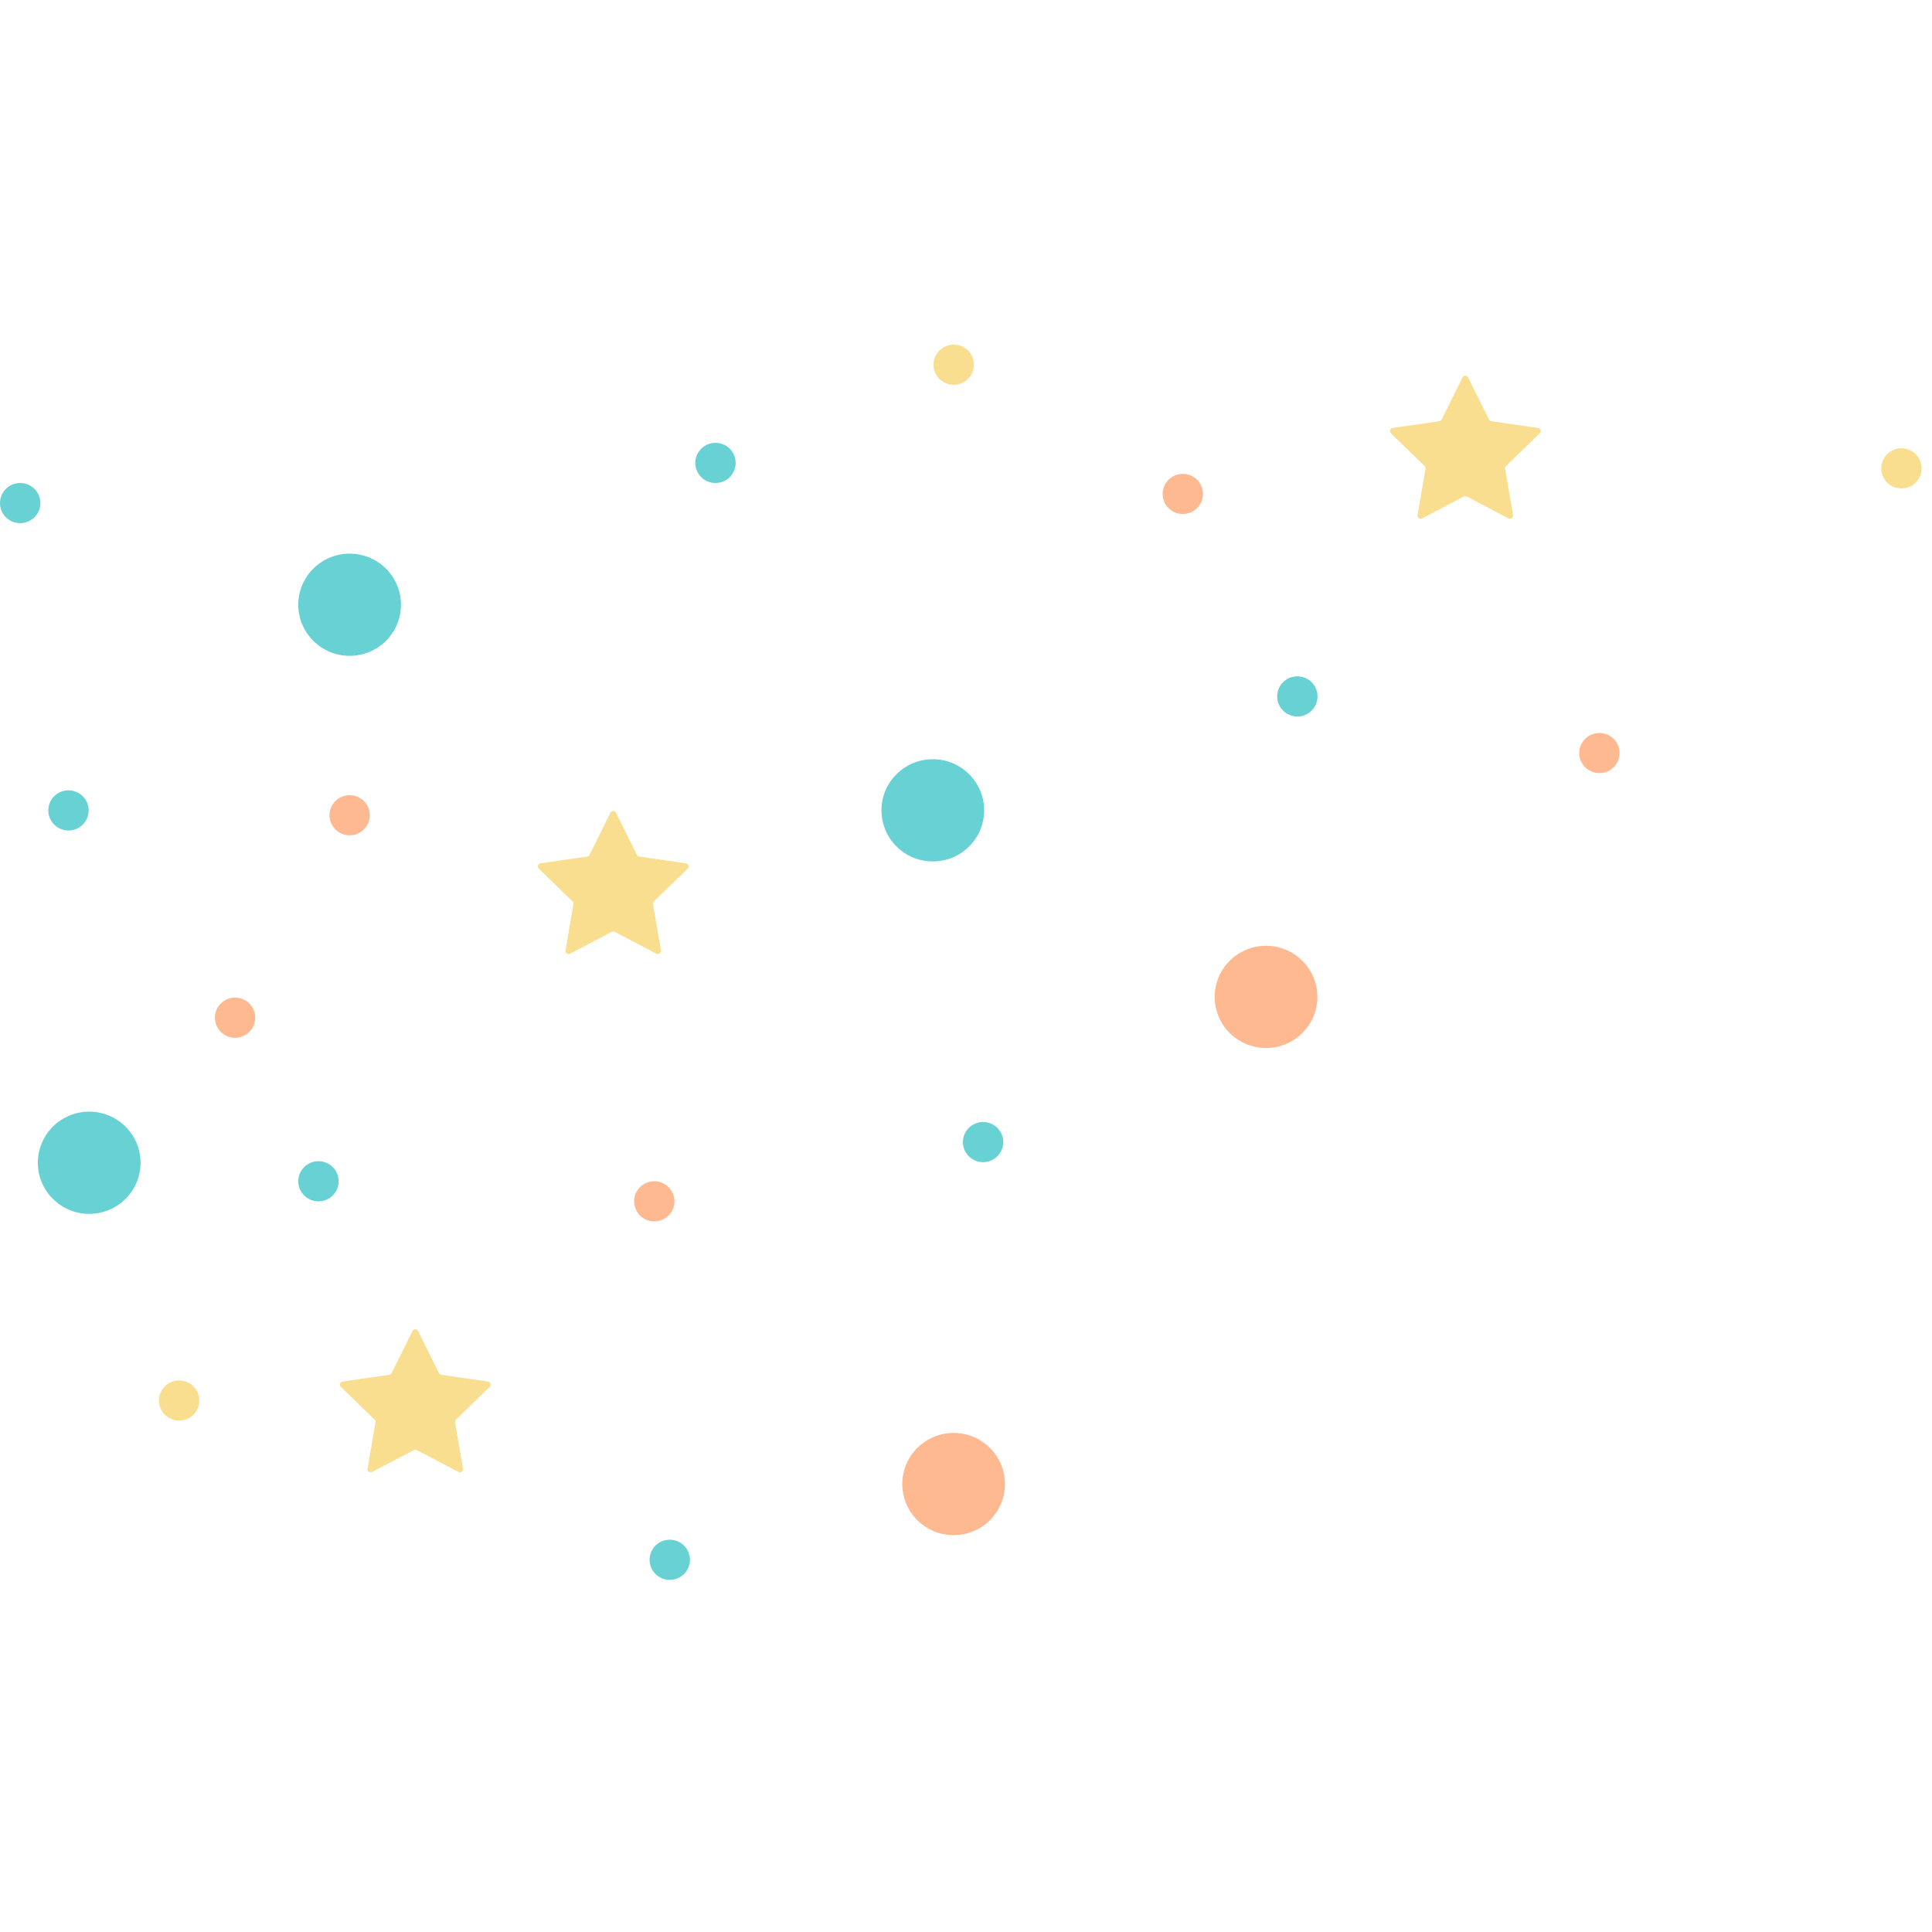
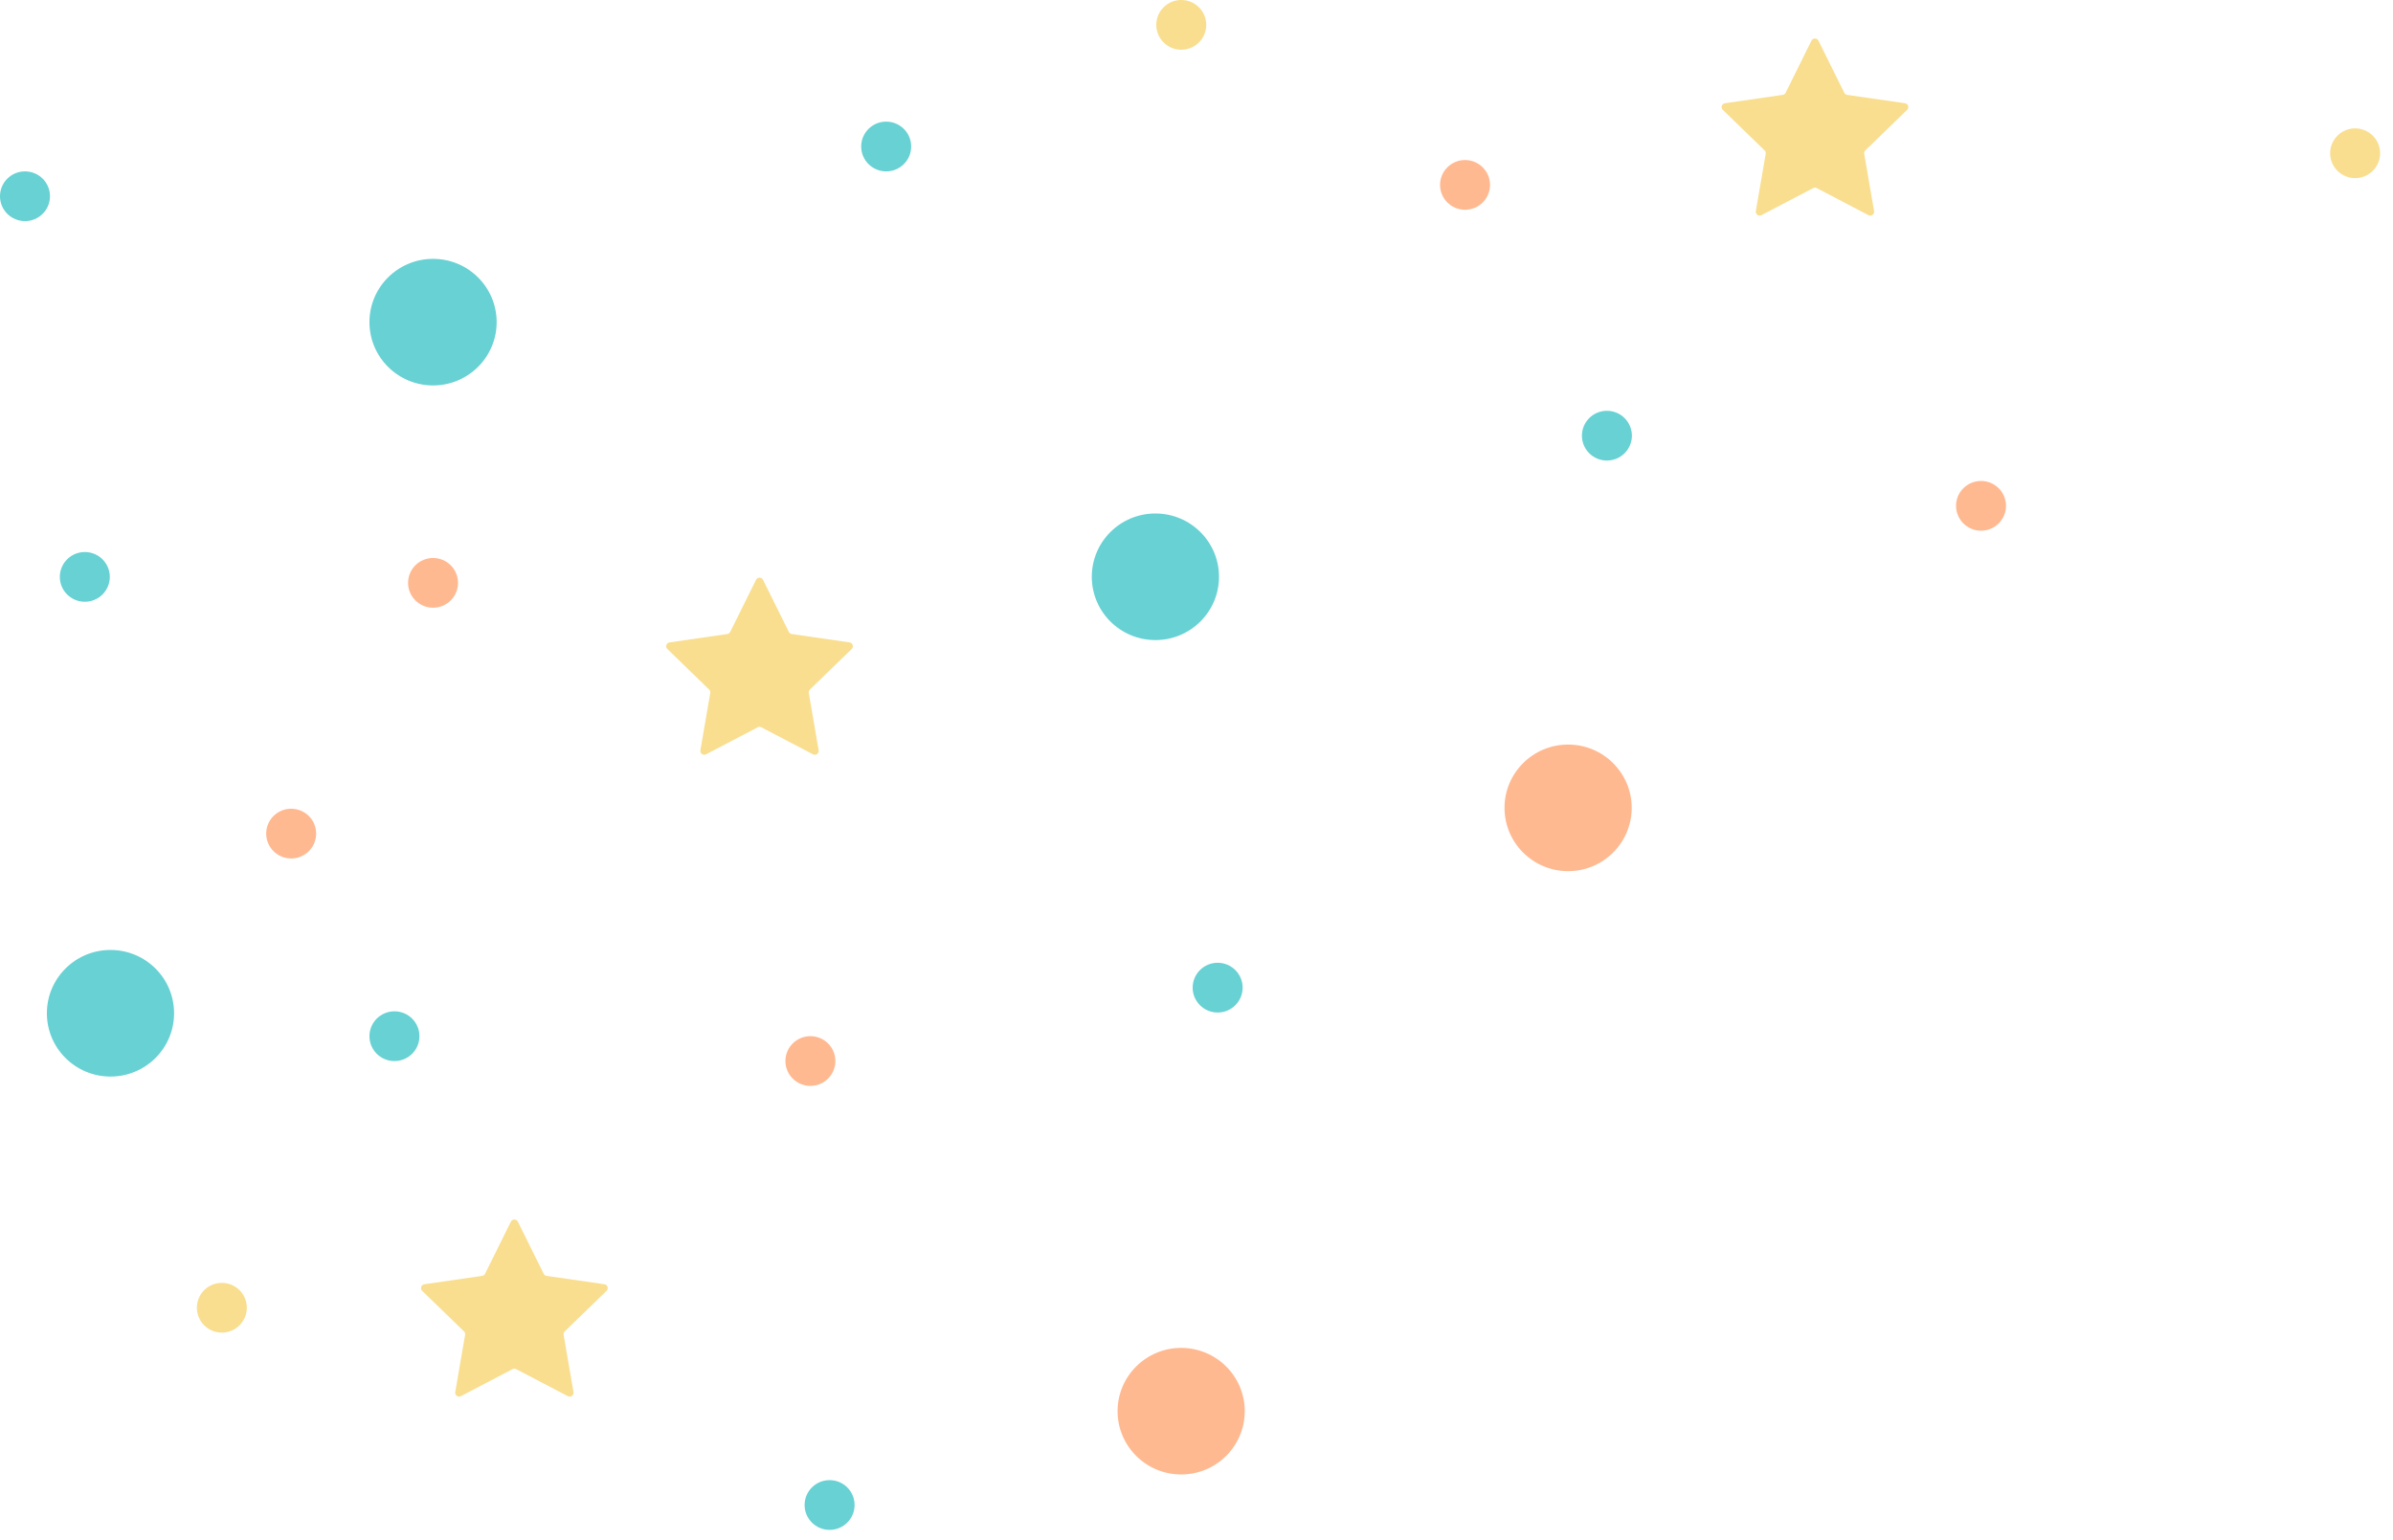
- <svg xmlns="http://www.w3.org/2000/svg" width="1em" height="1em" viewBox="0 0 185 119" fill="currentColor">
+ <svg xmlns="http://www.w3.org/2000/svg" width="100%" height="100%" viewBox="0 0 185 119" fill="currentColor">
  <path d="M58.987 44.828L60.985 48.858C61.029 48.946 61.113 49.007 61.211 49.021L65.679 49.667C65.925 49.703 66.023 50.004 65.845 50.177L62.612 53.313C62.541 53.382 62.509 53.48 62.526 53.577L63.289 58.006C63.331 58.25 63.074 58.436 62.854 58.321L58.858 56.23C58.77 56.184 58.666 56.184 58.579 56.23L54.582 58.321C54.362 58.436 54.105 58.25 54.147 58.006L54.91 53.577C54.927 53.48 54.895 53.381 54.824 53.313L51.591 50.176C51.413 50.004 51.511 49.703 51.757 49.667L56.225 49.021C56.323 49.007 56.407 48.946 56.451 48.858L58.449 44.828C58.559 44.607 58.877 44.607 58.987 44.828Z" fill="#F9DE8F" />
  <path d="M40.034 94.454L42.032 98.483C42.076 98.571 42.16 98.632 42.258 98.646L46.726 99.292C46.972 99.328 47.07 99.629 46.892 99.802L43.659 102.938C43.588 103.007 43.556 103.105 43.573 103.202L44.336 107.631C44.378 107.875 44.121 108.061 43.901 107.946L39.904 105.855C39.817 105.809 39.713 105.809 39.626 105.855L35.629 107.946C35.409 108.061 35.152 107.875 35.194 107.631L35.957 103.202C35.974 103.105 35.942 103.006 35.871 102.938L32.638 99.802C32.46 99.629 32.558 99.328 32.804 99.292L37.272 98.646C37.37 98.632 37.454 98.571 37.498 98.483L39.496 94.454C39.605 94.232 39.923 94.232 40.034 94.454Z" fill="#F9DE8F" />
  <path d="M8.541 83.234C11.257 83.234 13.458 81.043 13.458 78.34C13.458 75.638 11.257 73.447 8.541 73.447C5.826 73.447 3.625 75.638 3.625 78.34C3.625 81.043 5.826 83.234 8.541 83.234Z" fill="#67D1D3" />
  <path d="M33.479 29.8C36.194 29.8 38.395 27.609 38.395 24.907C38.395 22.204 36.194 20.014 33.479 20.014C30.764 20.014 28.562 22.204 28.562 24.907C28.562 27.609 30.764 29.8 33.479 29.8Z" fill="#67D1D3" />
  <path d="M33.479 46.986C34.546 46.986 35.41 46.125 35.41 45.063C35.41 44.001 34.546 43.141 33.479 43.141C32.412 43.141 31.547 44.001 31.547 45.063C31.547 46.125 32.412 46.986 33.479 46.986Z" fill="#FFB991" />
  <path d="M153.151 41.031C154.217 41.031 155.082 40.17 155.082 39.108C155.082 38.046 154.217 37.185 153.151 37.185C152.084 37.185 151.219 38.046 151.219 39.108C151.219 40.17 152.084 41.031 153.151 41.031Z" fill="#FFB991" />
  <path d="M17.151 103.031C18.217 103.031 19.082 102.17 19.082 101.108C19.082 100.046 18.217 99.186 17.151 99.186C16.084 99.186 15.219 100.046 15.219 101.108C15.219 102.17 16.084 103.031 17.151 103.031Z" fill="#F9DE8F" />
  <path d="M113.26 16.218C114.327 16.218 115.192 15.357 115.192 14.296C115.192 13.234 114.327 12.373 113.26 12.373C112.193 12.373 111.328 13.234 111.328 14.296C111.328 15.357 112.193 16.218 113.26 16.218Z" fill="#FFB991" />
  <path d="M68.51 13.25C69.577 13.25 70.442 12.389 70.442 11.327C70.442 10.265 69.577 9.404 68.51 9.404C67.443 9.404 66.578 10.265 66.578 11.327C66.578 12.389 67.443 13.25 68.51 13.25Z" fill="#67D1D3" />
  <path d="M22.51 66.373C23.577 66.373 24.442 65.512 24.442 64.45C24.442 63.388 23.577 62.527 22.51 62.527C21.443 62.527 20.578 63.388 20.578 64.45C20.578 65.512 21.443 66.373 22.51 66.373Z" fill="#FFB991" />
  <path d="M62.651 83.957C63.717 83.957 64.582 83.096 64.582 82.034C64.582 80.972 63.717 80.111 62.651 80.111C61.584 80.111 60.719 80.972 60.719 82.034C60.719 83.096 61.584 83.957 62.651 83.957Z" fill="#FFB991" />
  <path d="M30.494 82.037C31.561 82.037 32.426 81.176 32.426 80.114C32.426 79.052 31.561 78.191 30.494 78.191C29.427 78.191 28.562 79.052 28.562 80.114C28.562 81.176 29.427 82.037 30.494 82.037Z" fill="#67D1D3" />
  <path d="M6.557 46.525C7.624 46.525 8.489 45.664 8.489 44.602C8.489 43.541 7.624 42.68 6.557 42.68C5.49 42.68 4.625 43.541 4.625 44.602C4.625 45.664 5.49 46.525 6.557 46.525Z" fill="#67D1D3" />
  <path d="M124.229 35.607C125.296 35.607 126.16 34.746 126.16 33.684C126.16 32.623 125.296 31.762 124.229 31.762C123.162 31.762 122.297 32.623 122.297 33.684C122.297 34.746 123.162 35.607 124.229 35.607Z" fill="#67D1D3" />
  <path d="M1.932 17.095C2.999 17.095 3.864 16.235 3.864 15.173C3.864 14.111 2.999 13.25 1.932 13.25C0.865 13.25 0 14.111 0 15.173C0 16.235 0.865 17.095 1.932 17.095Z" fill="#67D1D3" />
  <path d="M89.323 49.487C92.038 49.487 94.239 47.297 94.239 44.594C94.239 41.892 92.038 39.701 89.323 39.701C86.607 39.701 84.406 41.892 84.406 44.594C84.406 47.297 86.607 49.487 89.323 49.487Z" fill="#67D1D3" />
  <path d="M94.135 78.283C95.202 78.283 96.067 77.422 96.067 76.36C96.067 75.298 95.202 74.438 94.135 74.438C93.068 74.438 92.203 75.298 92.203 76.36C92.203 77.422 93.068 78.283 94.135 78.283Z" fill="#67D1D3" />
  <path d="M64.135 118.283C65.202 118.283 66.067 117.422 66.067 116.36C66.067 115.298 65.202 114.438 64.135 114.438C63.068 114.438 62.203 115.298 62.203 116.36C62.203 117.422 63.068 118.283 64.135 118.283Z" fill="#67D1D3" />
  <path d="M91.315 113.999C94.03 113.999 96.231 111.808 96.231 109.106C96.231 106.404 94.03 104.213 91.315 104.213C88.6 104.213 86.398 106.404 86.398 109.106C86.398 111.808 88.6 113.999 91.315 113.999Z" fill="#FFB991" />
  <path d="M121.229 67.353C123.944 67.353 126.145 65.162 126.145 62.459C126.145 59.757 123.944 57.566 121.229 57.566C118.514 57.566 116.312 59.757 116.312 62.459C116.312 65.162 118.514 67.353 121.229 67.353Z" fill="#FFB991" />
  <path d="M91.322 3.845C92.389 3.845 93.254 2.985 93.254 1.923C93.254 0.861 92.389 0 91.322 0C90.255 0 89.391 0.861 89.391 1.923C89.391 2.985 90.255 3.845 91.322 3.845Z" fill="#F9DE8F" />
  <path d="M182.072 13.771C183.139 13.771 184.004 12.91 184.004 11.848C184.004 10.787 183.139 9.926 182.072 9.926C181.006 9.926 180.141 10.787 180.141 11.848C180.141 12.91 181.006 13.771 182.072 13.771Z" fill="#F9DE8F" />
  <path d="M140.581 3.143L142.579 7.172C142.623 7.261 142.707 7.322 142.805 7.336L147.273 7.982C147.519 8.017 147.617 8.318 147.439 8.491L144.206 11.628C144.135 11.696 144.103 11.795 144.12 11.892L144.883 16.321C144.925 16.565 144.668 16.751 144.448 16.636L140.451 14.544C140.364 14.499 140.259 14.499 140.172 14.544L136.176 16.636C135.956 16.75 135.699 16.565 135.741 16.321L136.504 11.892C136.521 11.795 136.489 11.696 136.418 11.628L133.185 8.491C133.007 8.318 133.105 8.017 133.351 7.982L137.819 7.336C137.917 7.322 138.001 7.26 138.045 7.172L140.043 3.143C140.152 2.921 140.47 2.921 140.581 3.143Z" fill="#F9DE8F" />
</svg>
